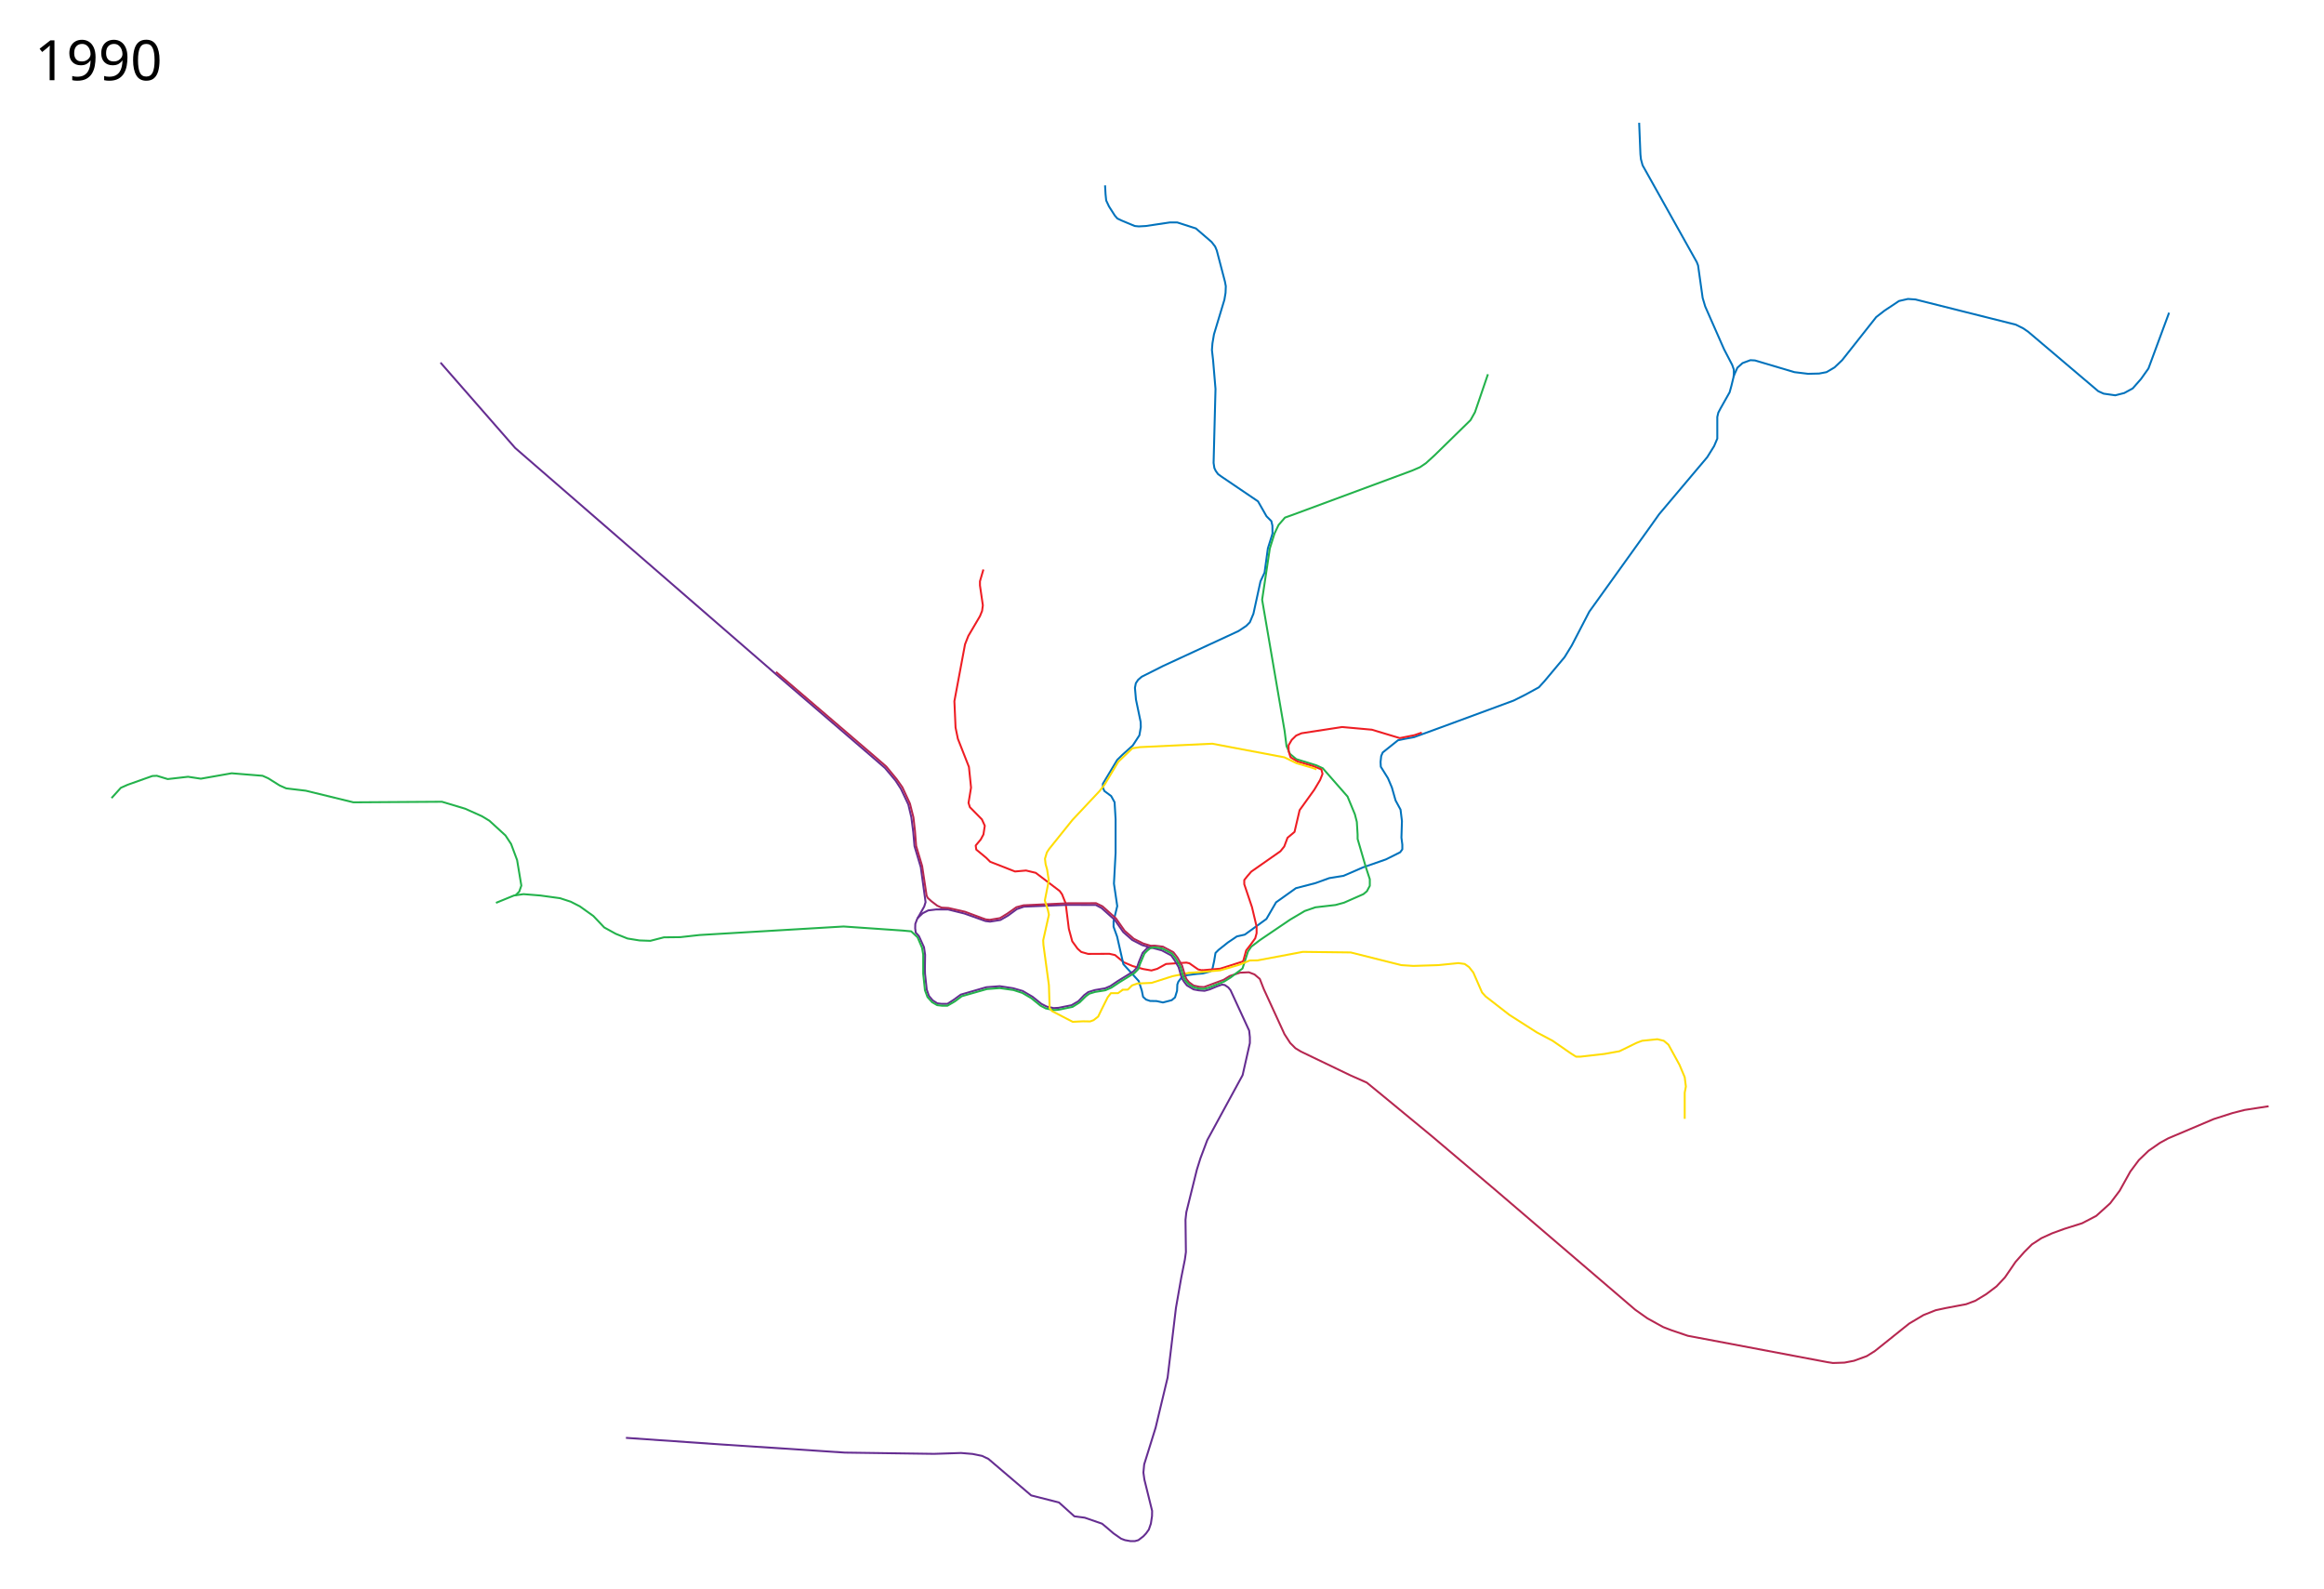
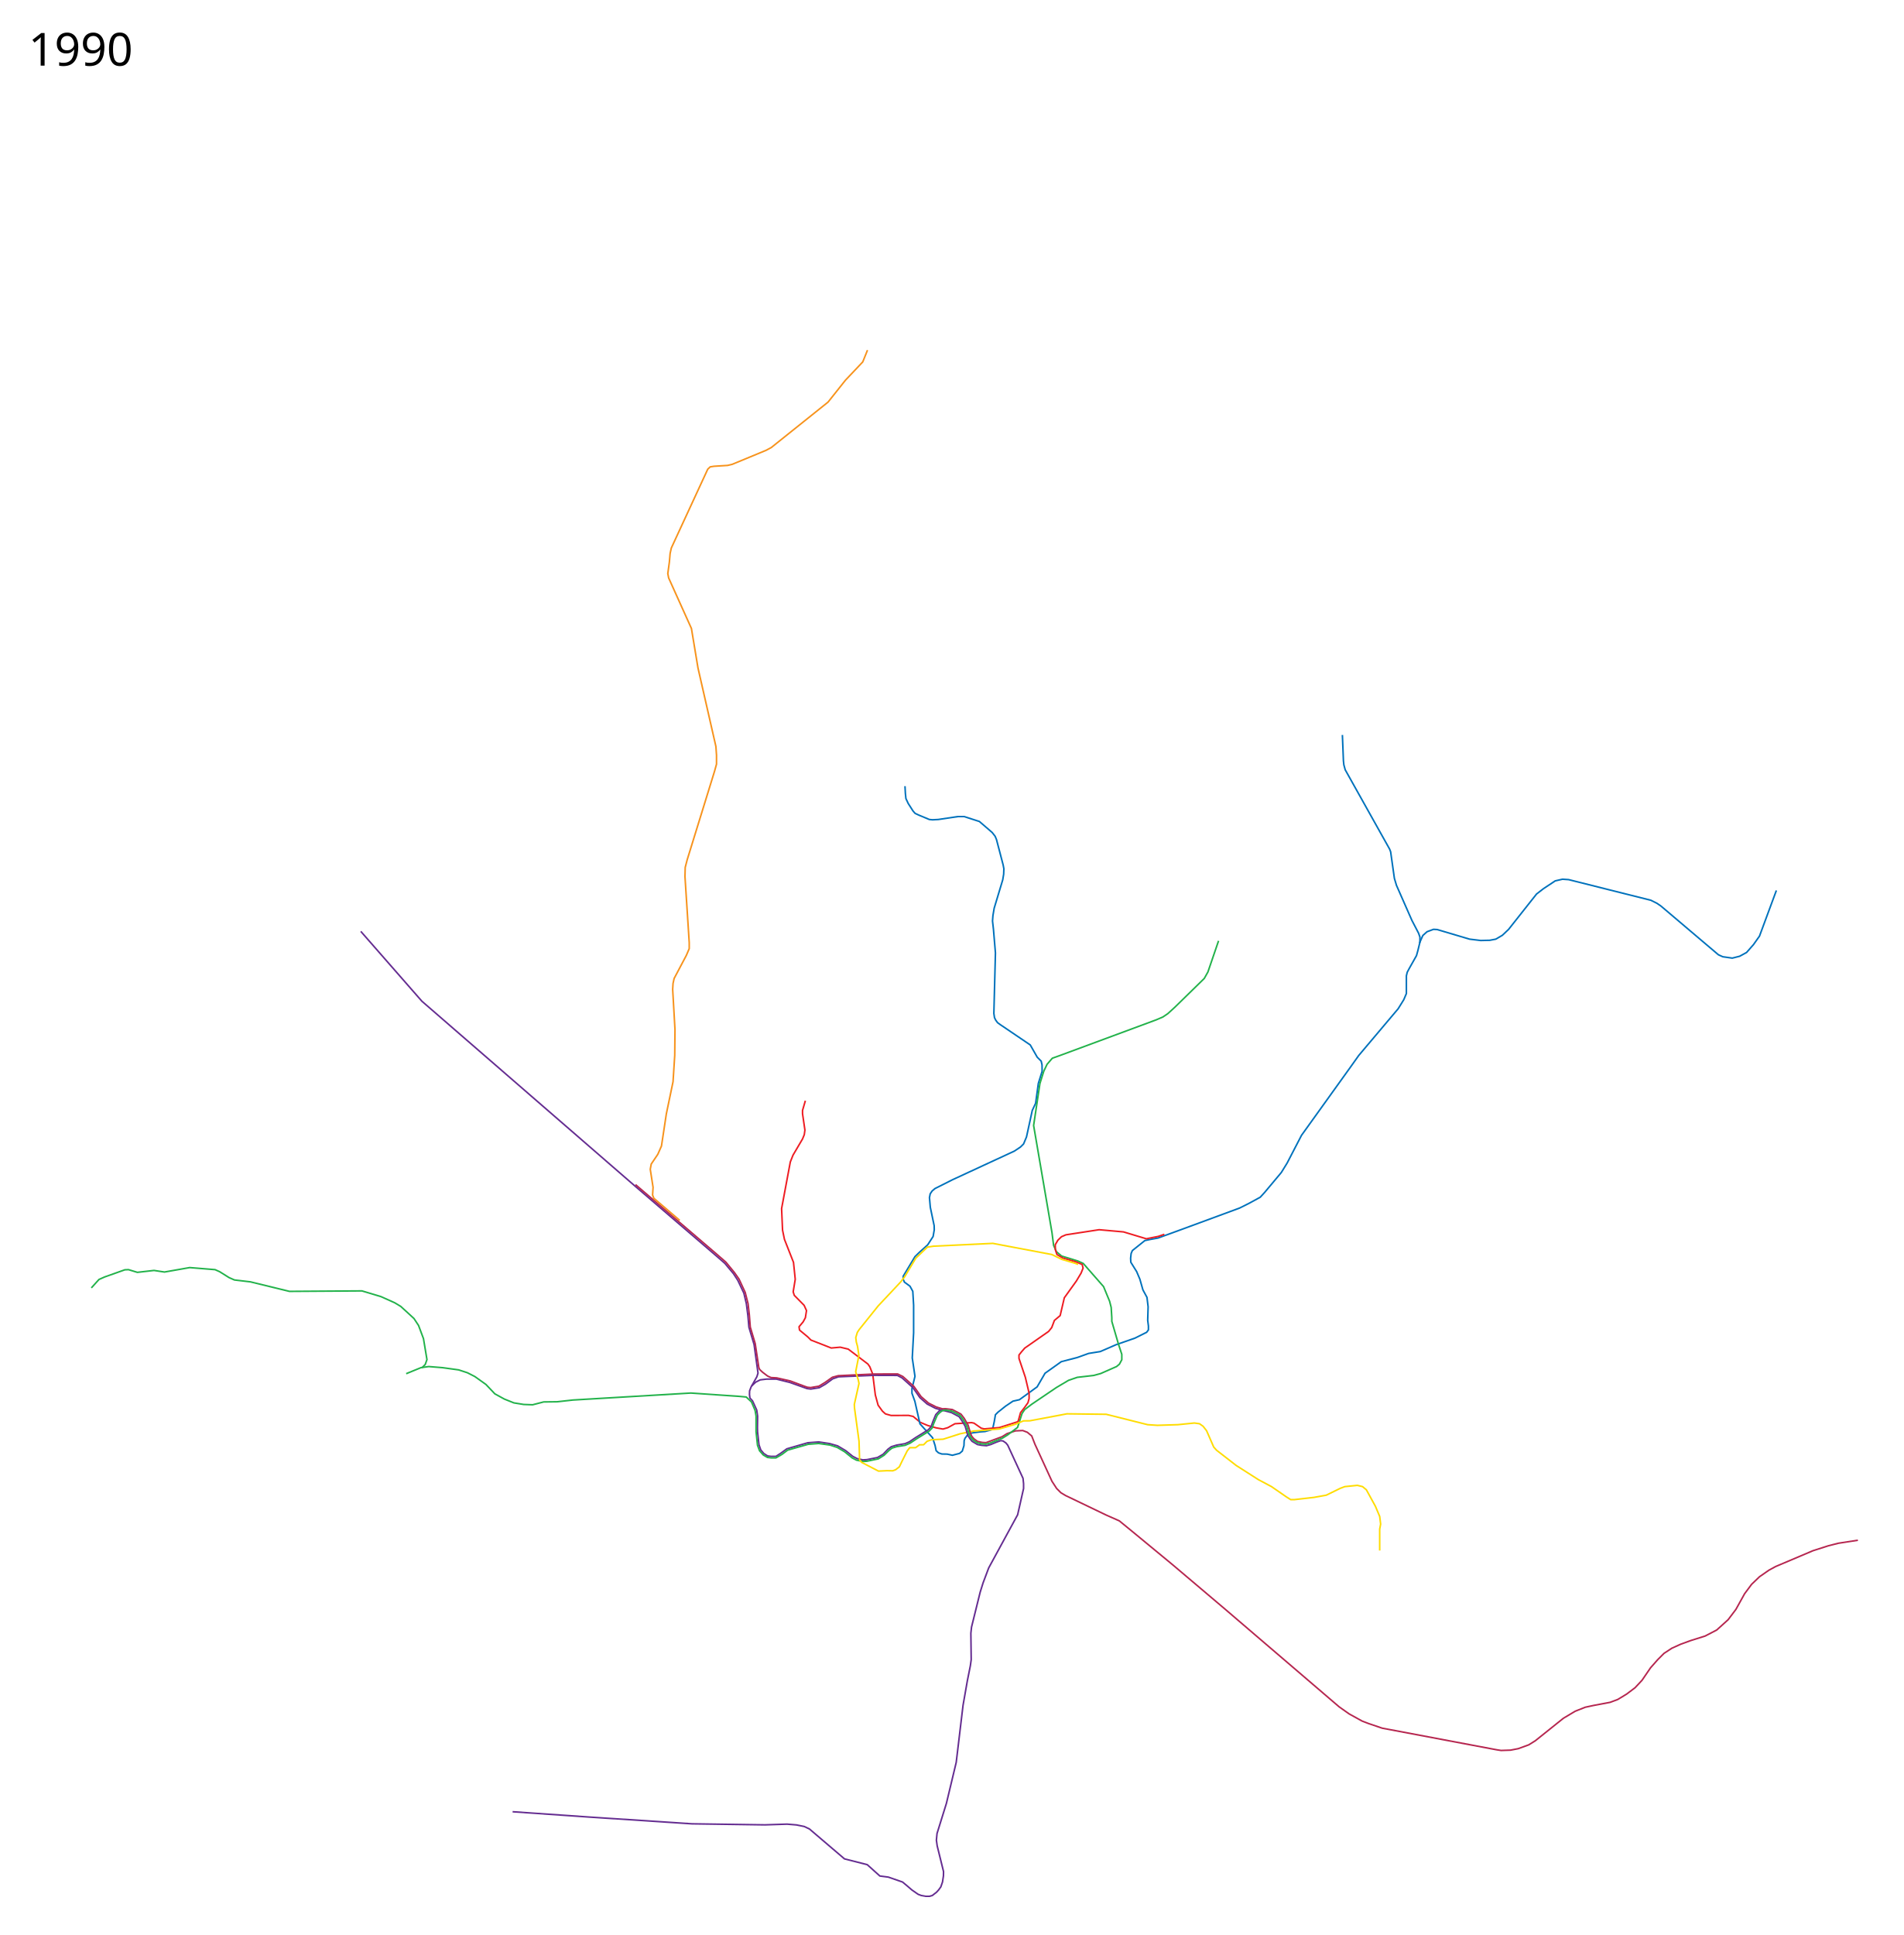
- <svg xmlns="http://www.w3.org/2000/svg" width="6000" height="4100" viewBox="0 0 6000 4100">
+ <svg xmlns="http://www.w3.org/2000/svg" viewBox="0 -2000 6000 6100" height="6100" width="6000">
  <path d="M288 2060l24-26.5 18-8 63.5-22.5 11.5-.5 28 8.5 52.5-6 33 5 79.5-14 80 6.5 14.5 6.5 29.5 18.5 17 7.5 50.5 6 123 30 228.5-1.5 60 18 43.5 19.5 19 11.5 41.5 38 14.5 22 15.5 41.5 11 66-5.5 15.5-10.5 10.5" fill="none" stroke="#23b24b" stroke-width="5" stroke-linejoin="round" />
  <path d="M3104.407 2504.936l-11.157-2.686-22.5-15.75-7.75-1.75-52.5 3.5-22.75 12.5-15 4.25-21.5-3.75-26.75-7.5-23.5-10-22.25-18.5-14.5-3.25-55 .25-17.75-5-9.5-8.5-13.75-19-8.75-32.25-8.25-65.75-9.25-23.25-6-8.5-62-47-25-6-28.5 2.5-64-25-10-10-26-21.5-1.5-10.5 13-15.5 7-13 3.5-22.5-7.5-16.5-31-31.5-3.5-11 6.5-39.5-1.5-15-4-38.5-28.5-72.5-6-29-3-68 27.5-147 8.5-21.5 30-51 5.5-13.5 2-14.5-7.5-51.5v-10.5l8.92-30.547" fill="none" stroke="#ee1d23" stroke-width="5" stroke-linejoin="round" />
  <path d="M2852.99 478.355l1.255 22.915 1.643 16.1 7.228 15.442 15.114 23.657 6.571 7.557 11.829 5.585 33.184 13.8 10.186.985 18.07-.985 61.77-9.2h19.714l47.97 15.442 40.412 34.828 9.2 11.828 4.271 10.185 21.028 80.17 2.3 12.156-.657 17.085-2.957 17.743-26.942 89.368-3.943 23.328-1.314 17.085 2.957 26.285 6.243 74.255-4.929 190.894 1.972 13.142 3.614 7.557 5.914 8.214 9.528 6.9 93.64 63.412 22.014 38.606 12.485 12.485 2.673 11.754.284 20.281-11.992 38.278-8.543 62.59-10.514 22.507-18.235 83.619-9.2 22.013-9.528 9.529-19.714 13.142-194.508 90.026-55.527 27.927-9.2 7.886-5.913 8.871-2.3 11.828 2.628 30.228 12.157 58.155.329 13.143-3.615 21.028-17.085 26.284-26.942 24.314-13.142 12.814-37.128 61.77v9.856l3.943 8.871 17.414 12.814 8.871 16.1 2.628 43.698v87.069l-4.27 79.183 8.542 58.155-9.529 38.77v14.457l9.2 25.628 16.1 70.97 39.756 43.698 7.885 24.642 3.286 16.1 7.557 6.9 10.513 3.614 16.757.328 16.428 3.614 22.67-5.914 8.543-7.228 5.257-17.085.658-16.1 2.628-7.228 9.2-12.157 13.028-4.728 26.4-3.343 14.784-1.086 19.057-5.3 5.585-6.57 4.272-19.714 3.614-21.357 7.885-7.885 23.985-19.057 23.328-15.77 20.371-4.6 55.855-40.414 24.971-43.041 51.255-36.47 50.599-13.143 35.484-12.814 36.8-5.914 49.94-21.685 59.47-20.7 36.8-18.399 5.585-7.557v-12.156l-2.3-18.071 1.314-42.713-3.614-29.57-12.814-23.657-9.528-33.513-10.186-23.985-18.4-29.57-.656-12.486 1.643-15.114 3.942-9.2 21.357-17.085 18.07-14.456 17.414-3.615 23.657-4.271 68.669-24.97 188.922-69.656 29.571-14.785 35.485-19.385 14.128-15.442 52.241-62.427 18.4-29.899 45.34-87.397 157.053-218.822 23.328-32.856 124.196-147.195 17.742-28.585 8.214-19.385v-55.856l2.629-11.17 5.914-11.172 23.328-41.399 4.6-16.756 6.242-25.628v-16.1l-4.271-12.156-21.028-40.413-48.627-110.397-6.571-22.013-11.828-83.783-3.286-8.543-139.967-250.035-4.271-15.77-1.315-12.486-3.285-81.483" fill="none" stroke="#0072bc" stroke-width="5" stroke-linejoin="round" />
  <path d="M3070.693 2510.907l-44.168 9.057-53.34 17.07-36.471 1.644-14.128 4.928-10.843 10.843-15.442.328" fill="none" stroke="#ffdc01" stroke-width="5" stroke-linejoin="round" />
  <path d="M4475.037 972.756l10.514-23.657 13.142-11.828 20.371-7.557 11.828.657 101.854 30.228 35.156 4.271 28.585-.657 19.057-3.614 20.699-12.157 19.714-18.728 88.054-111.382 21.685-16.757 37.128-24.642 22.999-5.257 19.385 1.314 259.235 65.056 19.056 9.528 12.486 8.542 181.365 153.767 13.8 6.243 29.899 4.27 23.328-5.913 21.685-11.828 21.685-24.642 19.056-26.942 53.227-143.91" fill="none" stroke="#0072bc" stroke-width="5" stroke-linejoin="round" />
  <path d="M1137.343 936.05l192.687 220.264 674.226 584.778 253.145 217.435 27.577 24.042 27.223 32.527 13.789 21.213 19.092 40.305 7.778 32.88 4.95 38.184 3.182 36.416 16.263 54.447 12.375 90.156-3.536 11.314-18.385 32.527-4.596 12.198-.353 11.49 1.414 10.96 8.308 9.193 13.082 28.814 2.828 19.269-.53 36.593.353 12.728 4.42 40.658 5.657 16.264 9.722 11.49 11.844 7.602 11.137 1.414h15.026l15.557-10.076 18.915-13.789 65.938-19.092 34.648-2.651 34.648 5.303 24.749 7.07 25.456 15.027 22.627 18.208 13.789 7.07 18.03 3.89 12.518-.74 33.445-6.685 17.677-10.253 15.026-15.733 10.607-7.955 16.617-5.126 26.87-4.596 13.612-5.834 19.225-12.972 40.525-25.035 8.84-9.723 5.303-15.203 9.369-22.804 11.574-12.201 11.346-1.142 11.573 2.963 15.025 4.048 24.106 12.848 8.719 12.478 10.44 17.859 8.184 28.245 6.27 9.946 7.101 9.045 17.14 10.234 13.033 2.454 15.317 1.26 13.561-3.782 17.653-7.376 13.845-4.894 7.197 1.1 9.24 6.364 5.657 7.071 48.083 104.299 1.768 16.97v15.203l-18.738 82.731-91.217 167.585-17.678 47.022-9.192 29.345-27.224 109.955-2.121 19.446 1.06 83.438-2.651 19.092-9.546 47.73L3036 3376l-21.5 179.75-31 129.5L2954 3780l-2 21 2.5 18 16 64.75 4 16.25-.25 13.5-3 19.5-5.25 15.25-7.25 10-6.75 7.25-13 10-9 2.5h-11.5l-14-2.5-10-3.75-19.75-13.75-16.25-14-13.25-11-44.75-15.5-26.75-3.5-39.75-35.75-71.75-18.25-110.5-94.25-16.25-7.75-24.5-5-29.75-2.5-69.75 2.25-230.25-3.25-322.75-21.25-242.483-16.823" fill="none" stroke="#652d91" stroke-width="5" stroke-linejoin="round" />
  <path d="M2369 2369.75l13.25-12.5 14.25-7.25 20.5-2.5h30.5l42.16 10.465 54.466 19.447 11.929 1.504 26.718-4.182 19.747-11.384 22.768-16.728 18.122-6.273 110.82-4.646 74.81.232 14.869 7.9 34.152 30.667 22.071 31.596 23 20.213 25.79 13.242 24.626 7.202" fill="none" stroke="#652d91" stroke-width="5" stroke-linejoin="round" />
  <path d="M2003.372 1734.374L2258 1952.5l30.25 26.25 26.75 32.5 14.75 21 19.5 42 9 35.5 4 35.25 3 38.5 15.5 52 11.5 76 2.75 6 9.5 8.75L2420 2338l10.75 4.75 17.75.952 42.953 9.744 41.72 15.557 12.02 4.242 10.253 1.06 26.163-4.419 18.915-11.49 23.511-16.617 18.385-4.95 114.551-5.303 72.832-.177 16.617 8.132 34.649 31.113 22.45 31.996 23.512 20.506 24.218 12.198 19.8 6.01 9.899-.353 21.39 2.651 27.223 14.496 10.43 13.612 12.02 21.213 7.779 26.693 3.712 8.132 6.54 7.778 11.668 8.486 14.673 3.181 12.02.708 50.735-18.739 15.557-9.722 26.637-8.714 22.948-1.03 14.47 5.554 13.75 11.5 10.25 26.25 53.5 116.5 14.75 22.75 13.5 13.5 14.5 8.75 128 61.5 41.75 18.5 52.5 43L3697 2933l164.75 139.5 360 308.25 31.5 22.25 40.75 22.5 20.75 8 42.75 14.5 360.25 68 14.5 2.25 29.75-1 24.5-4.75 33-12 20.75-13 88.75-71 37-22 31.5-12.5 25.5-5.5 53-10 24-9 28-17 26.5-20 22-23.5 27-39.5 22.5-25.5 20-20 24.5-16 27.5-12.5 31.5-11.5 46-14.5 36.5-19 36-32.5 24.5-32.5 27.5-49.5 22-29.5 25-24 29.5-20.5 21-11.5 118-50 48.5-15.5 31.5-8 61.5-9.5" fill="none" stroke="#b62750" stroke-width="5" stroke-linejoin="round" />
  <path d="M1280.5 2330.5l46.5-19 24.5-3.5 43.5 3.5 51 7 27.5 9 23.5 12 35 25 28 29.5 30 16.5 30 12 31 5 28 1 35-9 42.5-.5 49.5-5.5 372-22 152.5 10.5 22 2 16.5 15.5 11.5 27 3 17.5v49.5l4.5 42.5 6.5 17.5 12 13.5 13 7.5 12.5 1.5h14l19-11 18-13.5 65-18.5 33-2.5 35.5 5 23 7.5 23 13.5 24 19.5 13.5 7 21 4.25 11.5-.75 36.5-7.5 18.25-11.5L2803 2572l9.25-7 14.75-4.5 26.5-4.25 16-7 21-14 38.5-23.75 9.75-10 4.75-14 11.25-26.25 7.25-7.5 8.5-6.75 10.75-1.75 19.5 3.25 11.5 5.75 13.75 7.25 10.5 14 11 19.5 7.5 26 5 9.75 8.5 9.5 12.5 7.75 12.75 3.5 14 1.25 12.75-3.25 39.75-15.75 17.5-11 17-13 13-9.75 6.5-19.75L3222 2456l8.5-12.5 22.5-17 77.5-52.5 38-22.5 27.5-9.5 52-6 22-6 50-22 9-7.5 7.5-14v-17l-10.5-32-21-72V2154l-2-32.5-5-19.5-19-46-64-73-16.5-7.5-52-16-16-13.5-9-20-5-39.5-58-338.5 19.872-132.193L3290.5 1377l10.5-22 16.5-19 21-7.5L3645 1215l21-9 15.5-10.5 22.5-20.5 92.5-90.5 11.5-20.5 33.5-98" fill="none" stroke="#23b24b" stroke-width="5" stroke-linejoin="round" />
  <path d="M3670.72 1891.084l-19.057 6.571-37.785 7.557-71.955-21.685-76.883-6.9-104.81 16.1-13.8 5.914-11.5 11.17-8.214 14.129.328 15.77 4.929 15.115 18.07 10.842 40.414 11.828 21.028 8.543 2.957 11.5-6.243 15.77-15.114 25.3-37.784 52.57-13.143 56.183-18.07 15.114-8.543 22.671-9.857 12.157-75.24 52.57-10.186 11.828-7.885 9.857v10.842l20.042 59.47 11.828 49.94v17.086l-3.614 13.143-11.828 16.428-11.5 14.785-7.056 25.383-1.929 3.346-58.129 18.423-47.117 4.13" fill="none" stroke="#ee1d23" stroke-width="5" stroke-linejoin="round" />
  <path d="M2898.272 2555.106l-11.828 8.542h-18.4l-8.213 10.514-15.771 31.542-8.871 18.4-11.829 9.2-8.87 3.285-18.4-.329-26.614 1.315-53.226-27.6-6.572-7.556v-7.557l-1.642-51.913-14.129-103.825-.657-11.828 14.786-66.041-2.3-11.171-8.214-25.628 10.185-51.584-4.271-28.256-3.943-14.129-1.643-13.8 4.929-16.427 5.585-8.543 60.127-74.912 70.64-75.24 13.143-17.085 34.827-58.156 36.47-34.827 19.386-2.957 186.95-8.871 185.966 35.156 31.886 15.372 39.953 11.669 11.13 4.072" fill="none" stroke="#ffdc01" stroke-width="5" stroke-linejoin="round" />
-   <text style="line-height:125%;-inkscape-font-specification:Sans" y="206.961" x="89.453" font-weight="400" font-size="144" font-family="Sans" letter-spacing="0" word-spacing="0">
-     <tspan y="206.961" x="89.453">1990</tspan>
+   <text x="89.453" y="-1793.039" style="line-height:125%;-inkscape-font-specification:Sans" font-weight="400" font-size="144" font-family="Sans" letter-spacing="0" word-spacing="0">
+     <tspan x="89.453" y="-1793.039">1990</tspan>
  </text>
-   <text style="line-height:125%;-inkscape-font-specification:Sans" y="3997.961" x="89.453" font-weight="400" font-size="144" font-family="Sans" letter-spacing="0" word-spacing="0" />
+   <text x="89.453" y="3997.961" style="line-height:125%;-inkscape-font-specification:Sans" font-weight="400" font-size="144" font-family="Sans" letter-spacing="0" word-spacing="0" />
  <path d="M4349.5 2888v-67.5l3-16-3-24-13.5-32-28.5-52-12-10-16.5-4-39.5 4-14.5 5.5-44 21.5-39 7-61.5 7H4069l-13.5-8.5-47-32.5-41-21.75-70.5-45-61.5-47.75-9.25-10.25-16.25-37.25-6.25-14.25-11-14-11.25-8-16.25-2.25-52 5.25-64.5 2-30.75-2-130.75-32.75-123.75-1.5-117 22-20 .25-26.75 11-49.5 14.5-45.843 3.986-35.242 2.499" fill="none" stroke="#ffdc01" stroke-width="5" stroke-linejoin="round" />
+   <path d="M2734.833-896.33l-14.972 37.238-54.512 57.583-54.896 69.1-178.893 143.192-16.508 8.83-106.721 44.147-14.588 3.455-42.995 2.687-11.901 1.92-7.678 7.293-114.783 248.377-3.839 17.275-2.303 26.872-4.99 36.47 2.686 13.82 71.788 159.314 20.73 124.765 56.432 247.225 1.92 27.256v28.408l-6.143 22.266-86.375 279.471-6.143 23.802-.767 28.791 13.436 208.453v18.81l-9.214 21.498-38.389 72.555-3.455 15.74-1.151 18.81 7.294 126.3-.768 81.385-5.375 83.304-21.113 101.347-15.356 101.347-11.517 26.105-20.73 30.71-3.071 16.508 8.83 56.816-1.536 24.569 4.03 9.981 81.577 69.676" fill="none" stroke="#f7931d" stroke-width="5" stroke-linejoin="round" />
</svg>
